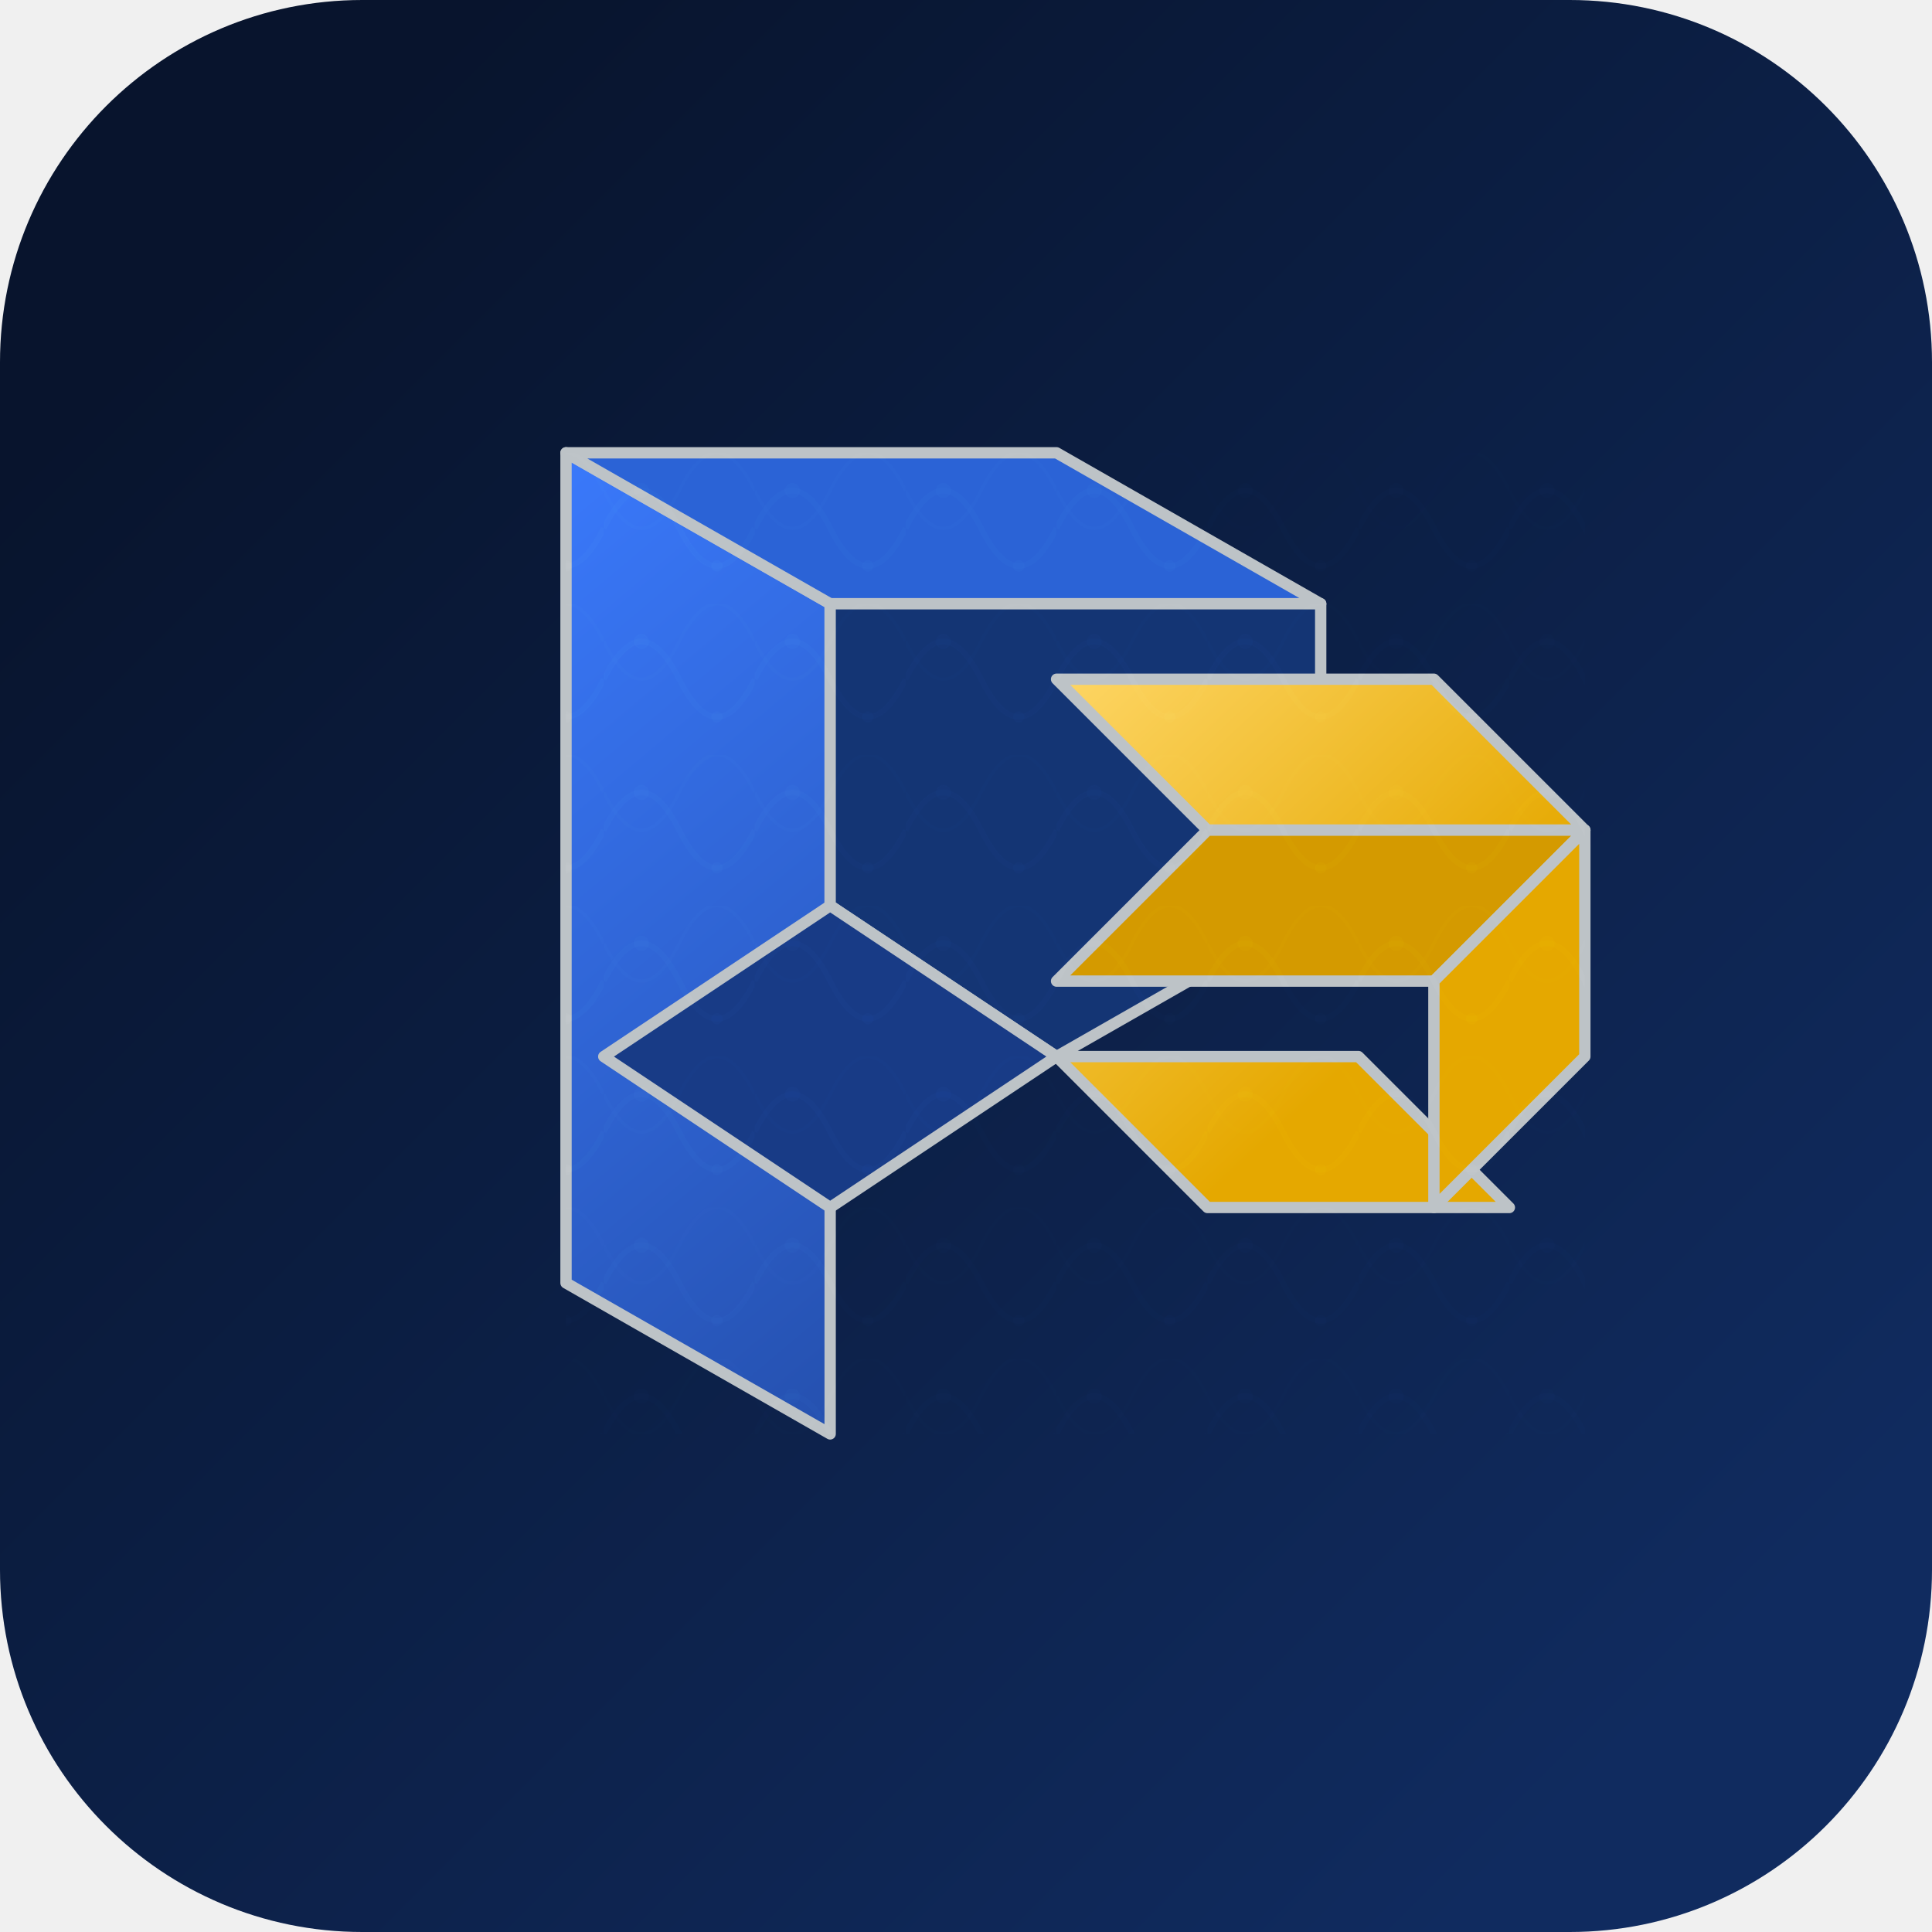
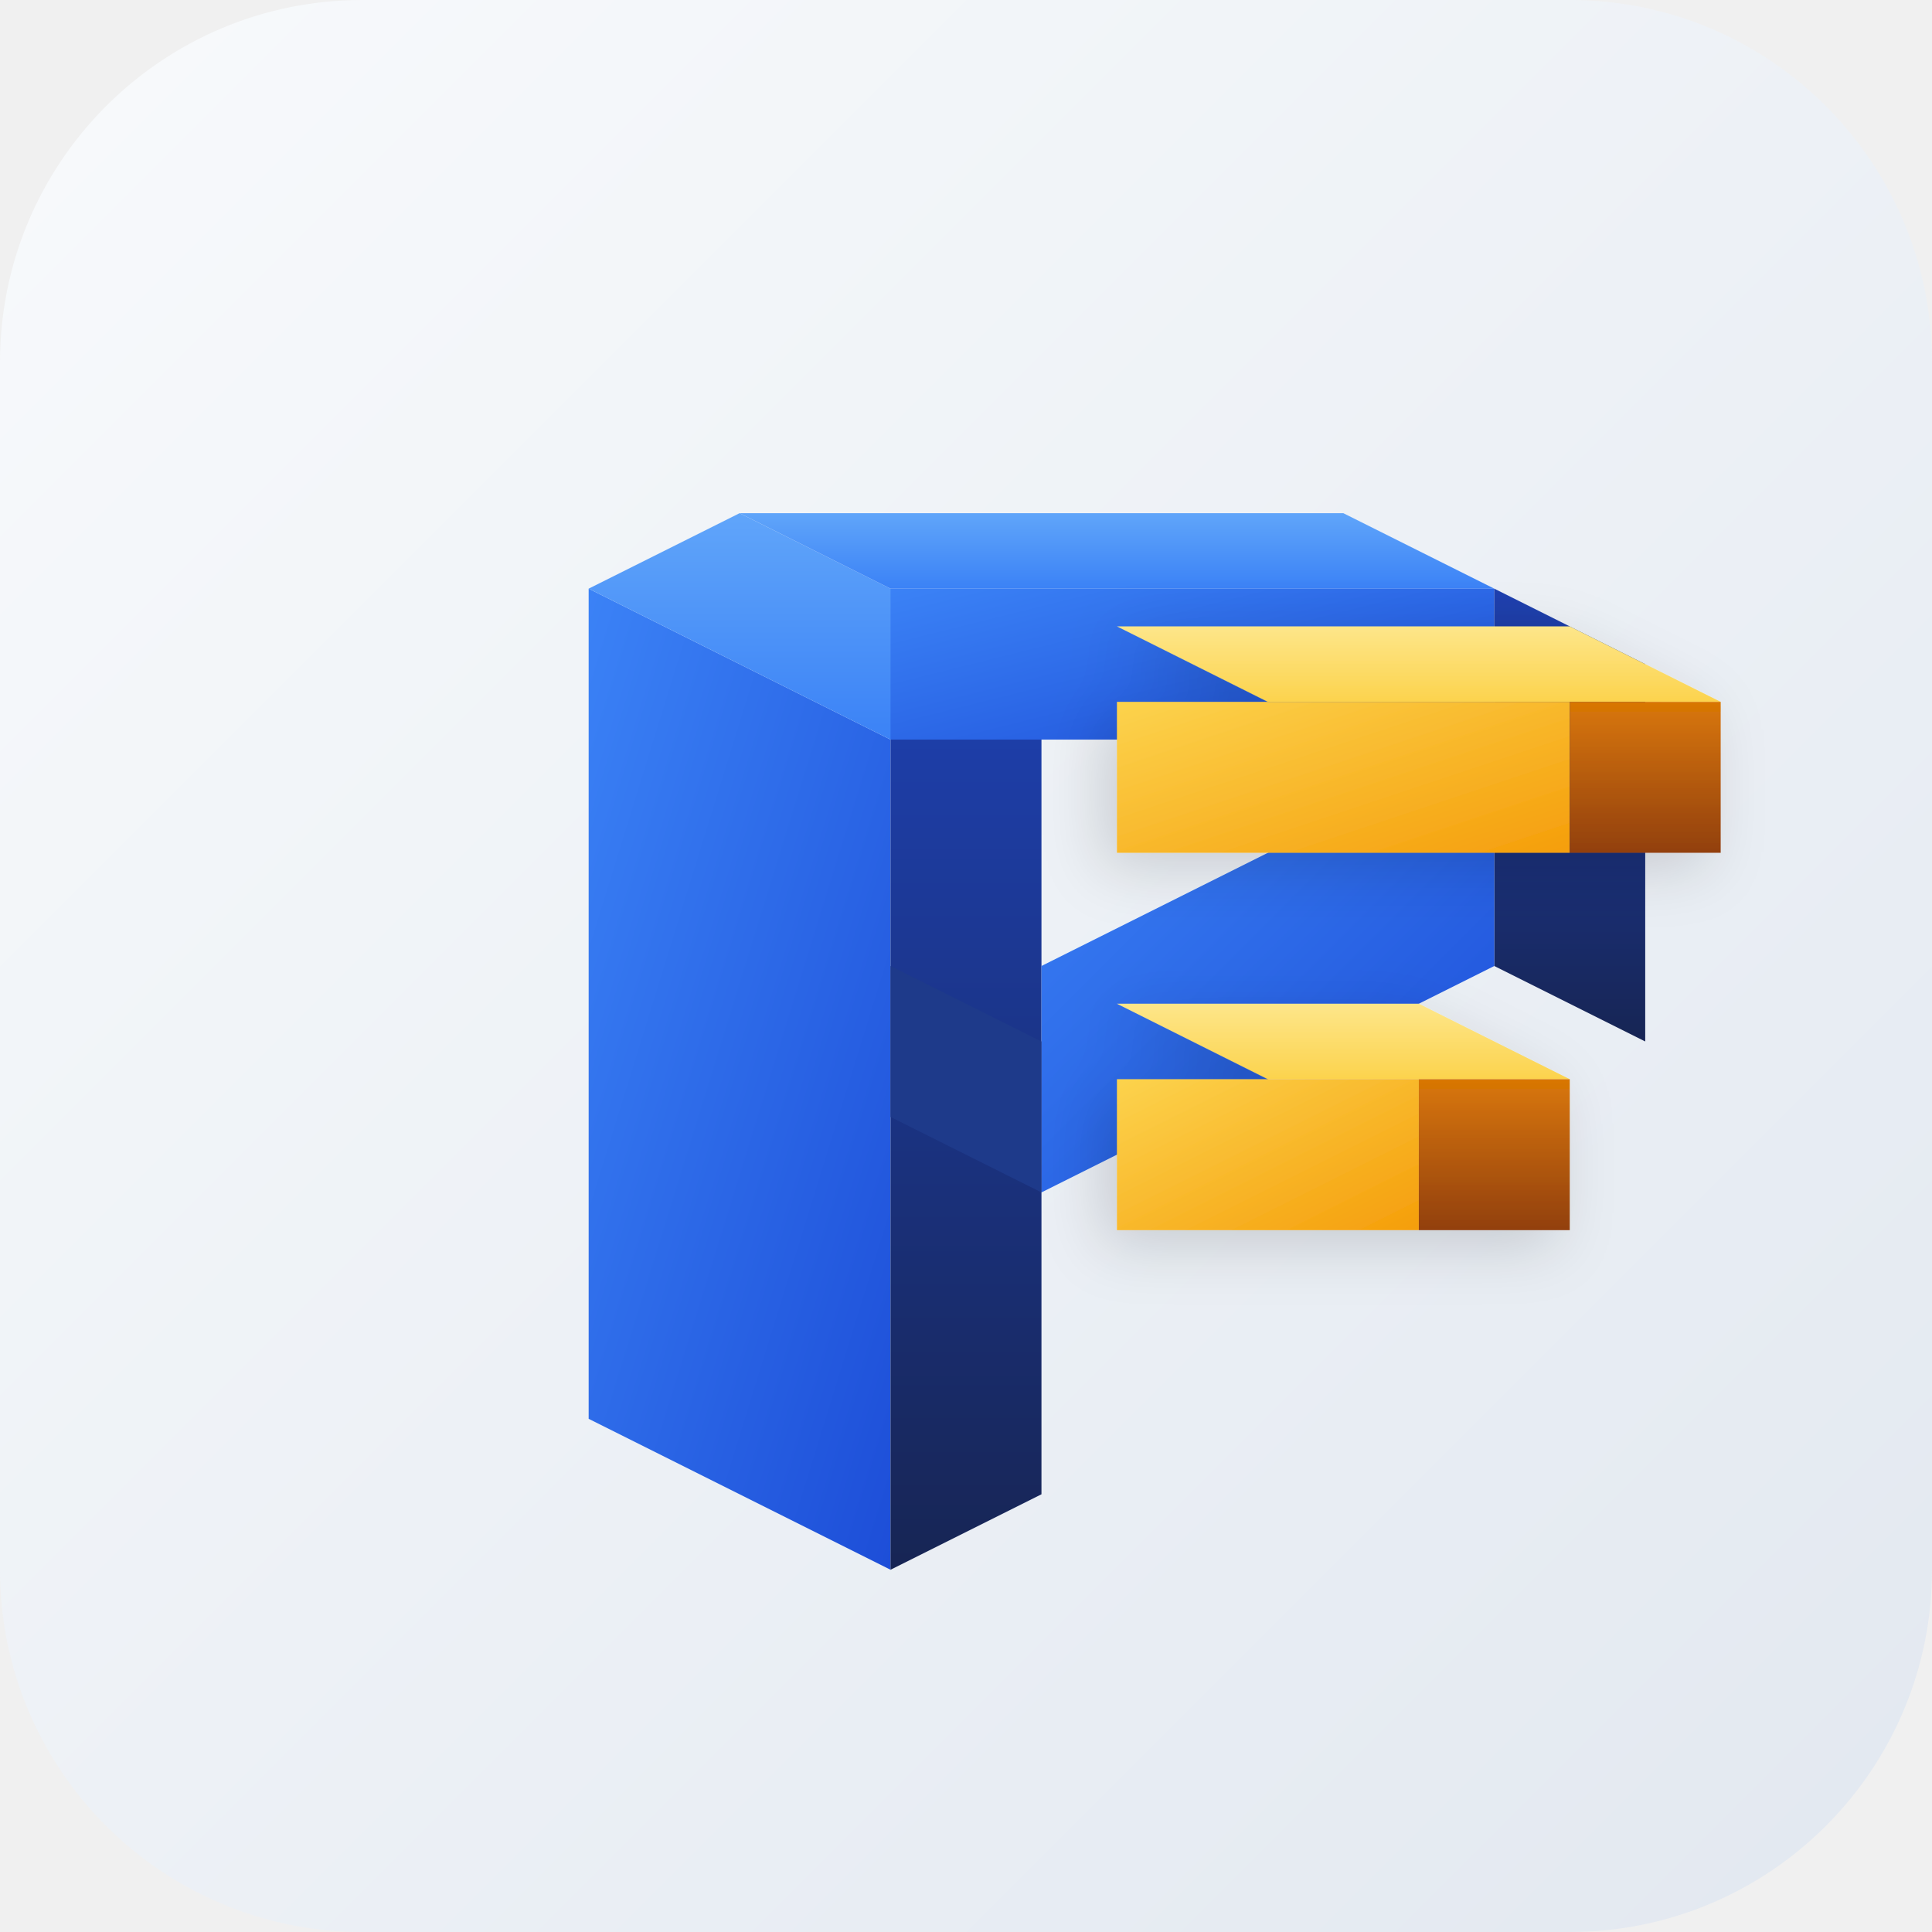
- <svg xmlns="http://www.w3.org/2000/svg" width="512" height="512" viewBox="0 0 512 512" fill="none" role="img" aria-label="PyFolds Origami Tech Icon">
+ <svg xmlns="http://www.w3.org/2000/svg" width="512" height="512" viewBox="0 0 512 512" fill="none" role="img" aria-label="PyFolds Isometric Icon formed by PF letters">
  <defs>
-     <linearGradient id="bg_grad" x1="64" y1="64" x2="448" y2="448" gradientUnits="userSpaceOnUse">
-       <stop stop-color="#08142D" />
-       <stop offset="1" stop-color="#102B5F" />
+     <linearGradient id="bg_light" x1="0" y1="0" x2="512" y2="512" gradientUnits="userSpaceOnUse">
+       <stop stop-color="#F8FAFC" />
+       <stop offset="1" stop-color="#E2E8F0" />
    </linearGradient>
-     <linearGradient id="core_blue" x1="140" y1="112" x2="372" y2="388" gradientUnits="userSpaceOnUse">
-       <stop stop-color="#3B7BFF" />
-       <stop offset="1" stop-color="#1C3F8E" />
+     <linearGradient id="blue_face_light" x1="0%" y1="0%" x2="100%" y2="100%">
+       <stop stop-color="#3B82F6" />
+       <stop offset="1" stop-color="#1D4ED8" />
    </linearGradient>
-     <linearGradient id="accent_gold" x1="236" y1="212" x2="328" y2="310" gradientUnits="userSpaceOnUse">
-       <stop stop-color="#FFD86A" />
-       <stop offset="1" stop-color="#E5A800" />
+     <linearGradient id="blue_face_dark" x1="0%" y1="0%" x2="0%" y2="100%">
+       <stop stop-color="#1E40AF" />
+       <stop offset="1" stop-color="#172554" />
    </linearGradient>
-     <pattern id="rd-texture" x="0" y="0" width="40" height="40" patternUnits="userSpaceOnUse">
-       <path d="M0 20 Q 10 0, 20 20 T 40 20" stroke="white" stroke-width="1.5" opacity="0.1" fill="none" />
-       <path d="M0 10 Q 10 30, 20 10 T 40 10" stroke="white" stroke-width="1" opacity="0.05" fill="none" />
-       <circle cx="10" cy="10" r="2" fill="white" opacity="0.1" />
-       <circle cx="30" cy="30" r="1.5" fill="white" opacity="0.1" />
-     </pattern>
-     <mask id="texture-mask">
-       <rect x="0" y="0" width="512" height="512" fill="white" />
-       <rect x="0" y="0" width="512" height="512" fill="url(#rd-texture)" />
-     </mask>
+     <linearGradient id="blue_top" x1="0%" y1="0%" x2="0%" y2="100%">
+       <stop stop-color="#60A5FA" />
+       <stop offset="1" stop-color="#3B82F6" />
+     </linearGradient>
+     <linearGradient id="gold_face_light" x1="0%" y1="0%" x2="100%" y2="100%">
+       <stop stop-color="#FCD34D" />
+       <stop offset="1" stop-color="#F59E0B" />
+     </linearGradient>
+     <linearGradient id="gold_face_dark" x1="0%" y1="0%" x2="0%" y2="100%">
+       <stop stop-color="#D97706" />
+       <stop offset="1" stop-color="#92400E" />
+     </linearGradient>
+     <linearGradient id="gold_top" x1="0%" y1="0%" x2="0%" y2="100%">
+       <stop stop-color="#FDE68A" />
+       <stop offset="1" stop-color="#FCD34D" />
+     </linearGradient>
  </defs>
-   <rect x="0" y="0" width="512" height="512" rx="96" fill="url(#bg_grad)" />
-   <g stroke="#BDC3C7" stroke-width="3" stroke-linejoin="round" mask="url(#texture-mask)">
-     <path d="M150 120 L 220 160 V 380 L 150 340 V 120 Z" fill="url(#core_blue)" />
-     <path d="M150 120 L 280 120 L 350 160 L 220 160 L 150 120 Z" fill="#2B63D6" />
-     <path d="M350 160 V 240 L 280 280 L 220 240 V 160 L 350 160 Z" fill="#143574" />
-     <path d="M220 240 L 280 280 L 220 320 L 160 280 L 220 240 Z" fill="#183B86" />
-     <path d="M280 180 L 380 180 L 420 220 L 320 220 L 280 180 Z" fill="url(#accent_gold)" />
-     <path d="M320 220 L 420 220 L 380 260 L 280 260 L 320 220 Z" fill="#D49A00" />
-     <path d="M280 280 L 360 280 L 400 320 L 320 320 L 280 280 Z" fill="url(#accent_gold)" />
-     <path d="M420 220 V 280 L 380 320 V 260 L 420 220 Z" fill="#E5A800" />
+   <rect x="0" y="0" width="512" height="512" rx="96" fill="url(#bg_light)" />
+   <g transform="translate(56, 56)">
+     <path d="M100 100 L 180 140 V 360 L 100 320 V 100 Z" fill="url(#blue_face_light)" />
+     <path d="M180 140 L 220 120 V 340 L 180 360 V 140 Z" fill="url(#blue_face_dark)" />
+     <path d="M100 100 L 140 80 L 220 120 L 180 140 L 100 100 Z" fill="url(#blue_top)" />
+     <path d="M140 80 L 300 80 L 340 100 L 180 100 L 140 80 Z" fill="url(#blue_top)" />
+     <path d="M180 100 L 340 100 L 340 140 L 180 140 L 180 100 Z" fill="url(#blue_face_light)" />
+     <path d="M340 100 L 380 120 V 220 L 340 200 V 100 Z" fill="url(#blue_face_dark)" />
+     <path d="M340 140 L 340 200 L 220 260 L 220 200 L 340 140 Z" fill="url(#blue_face_light)" />
+     <path d="M220 260 L 180 240 L 180 200 L 220 220 L 220 260 Z" fill="#1E3A8A" />
+     <g filter="drop-shadow(-4px 4px 8px rgba(0,0,0,0.15))">
+       <path d="M240 110 L 360 110 L 400 130 L 280 130 L 240 110 Z" fill="url(#gold_top)" />
+       <path d="M240 130 L 360 130 L 360 170 L 240 170 L 240 130 Z" fill="url(#gold_face_light)" />
+       <path d="M360 130 L 400 130 L 400 170 L 360 170 L 360 130 Z" fill="url(#gold_face_dark)" />
+     </g>
+     <g filter="drop-shadow(-4px 4px 8px rgba(0,0,0,0.15))">
+       <path d="M240 210 L 320 210 L 360 230 L 280 230 L 240 210 Z" fill="url(#gold_top)" />
+       <path d="M240 230 L 320 230 L 320 270 L 240 270 L 240 230 Z" fill="url(#gold_face_light)" />
+       <path d="M320 230 L 360 230 L 360 270 L 320 270 L 320 230 Z" fill="url(#gold_face_dark)" />
+     </g>
  </g>
-   <rect x="150" y="120" width="270" height="260" fill="url(#rd-texture)" opacity="0.3" style="mix-blend-mode: overlay; pointer-events: none;" />
</svg>
